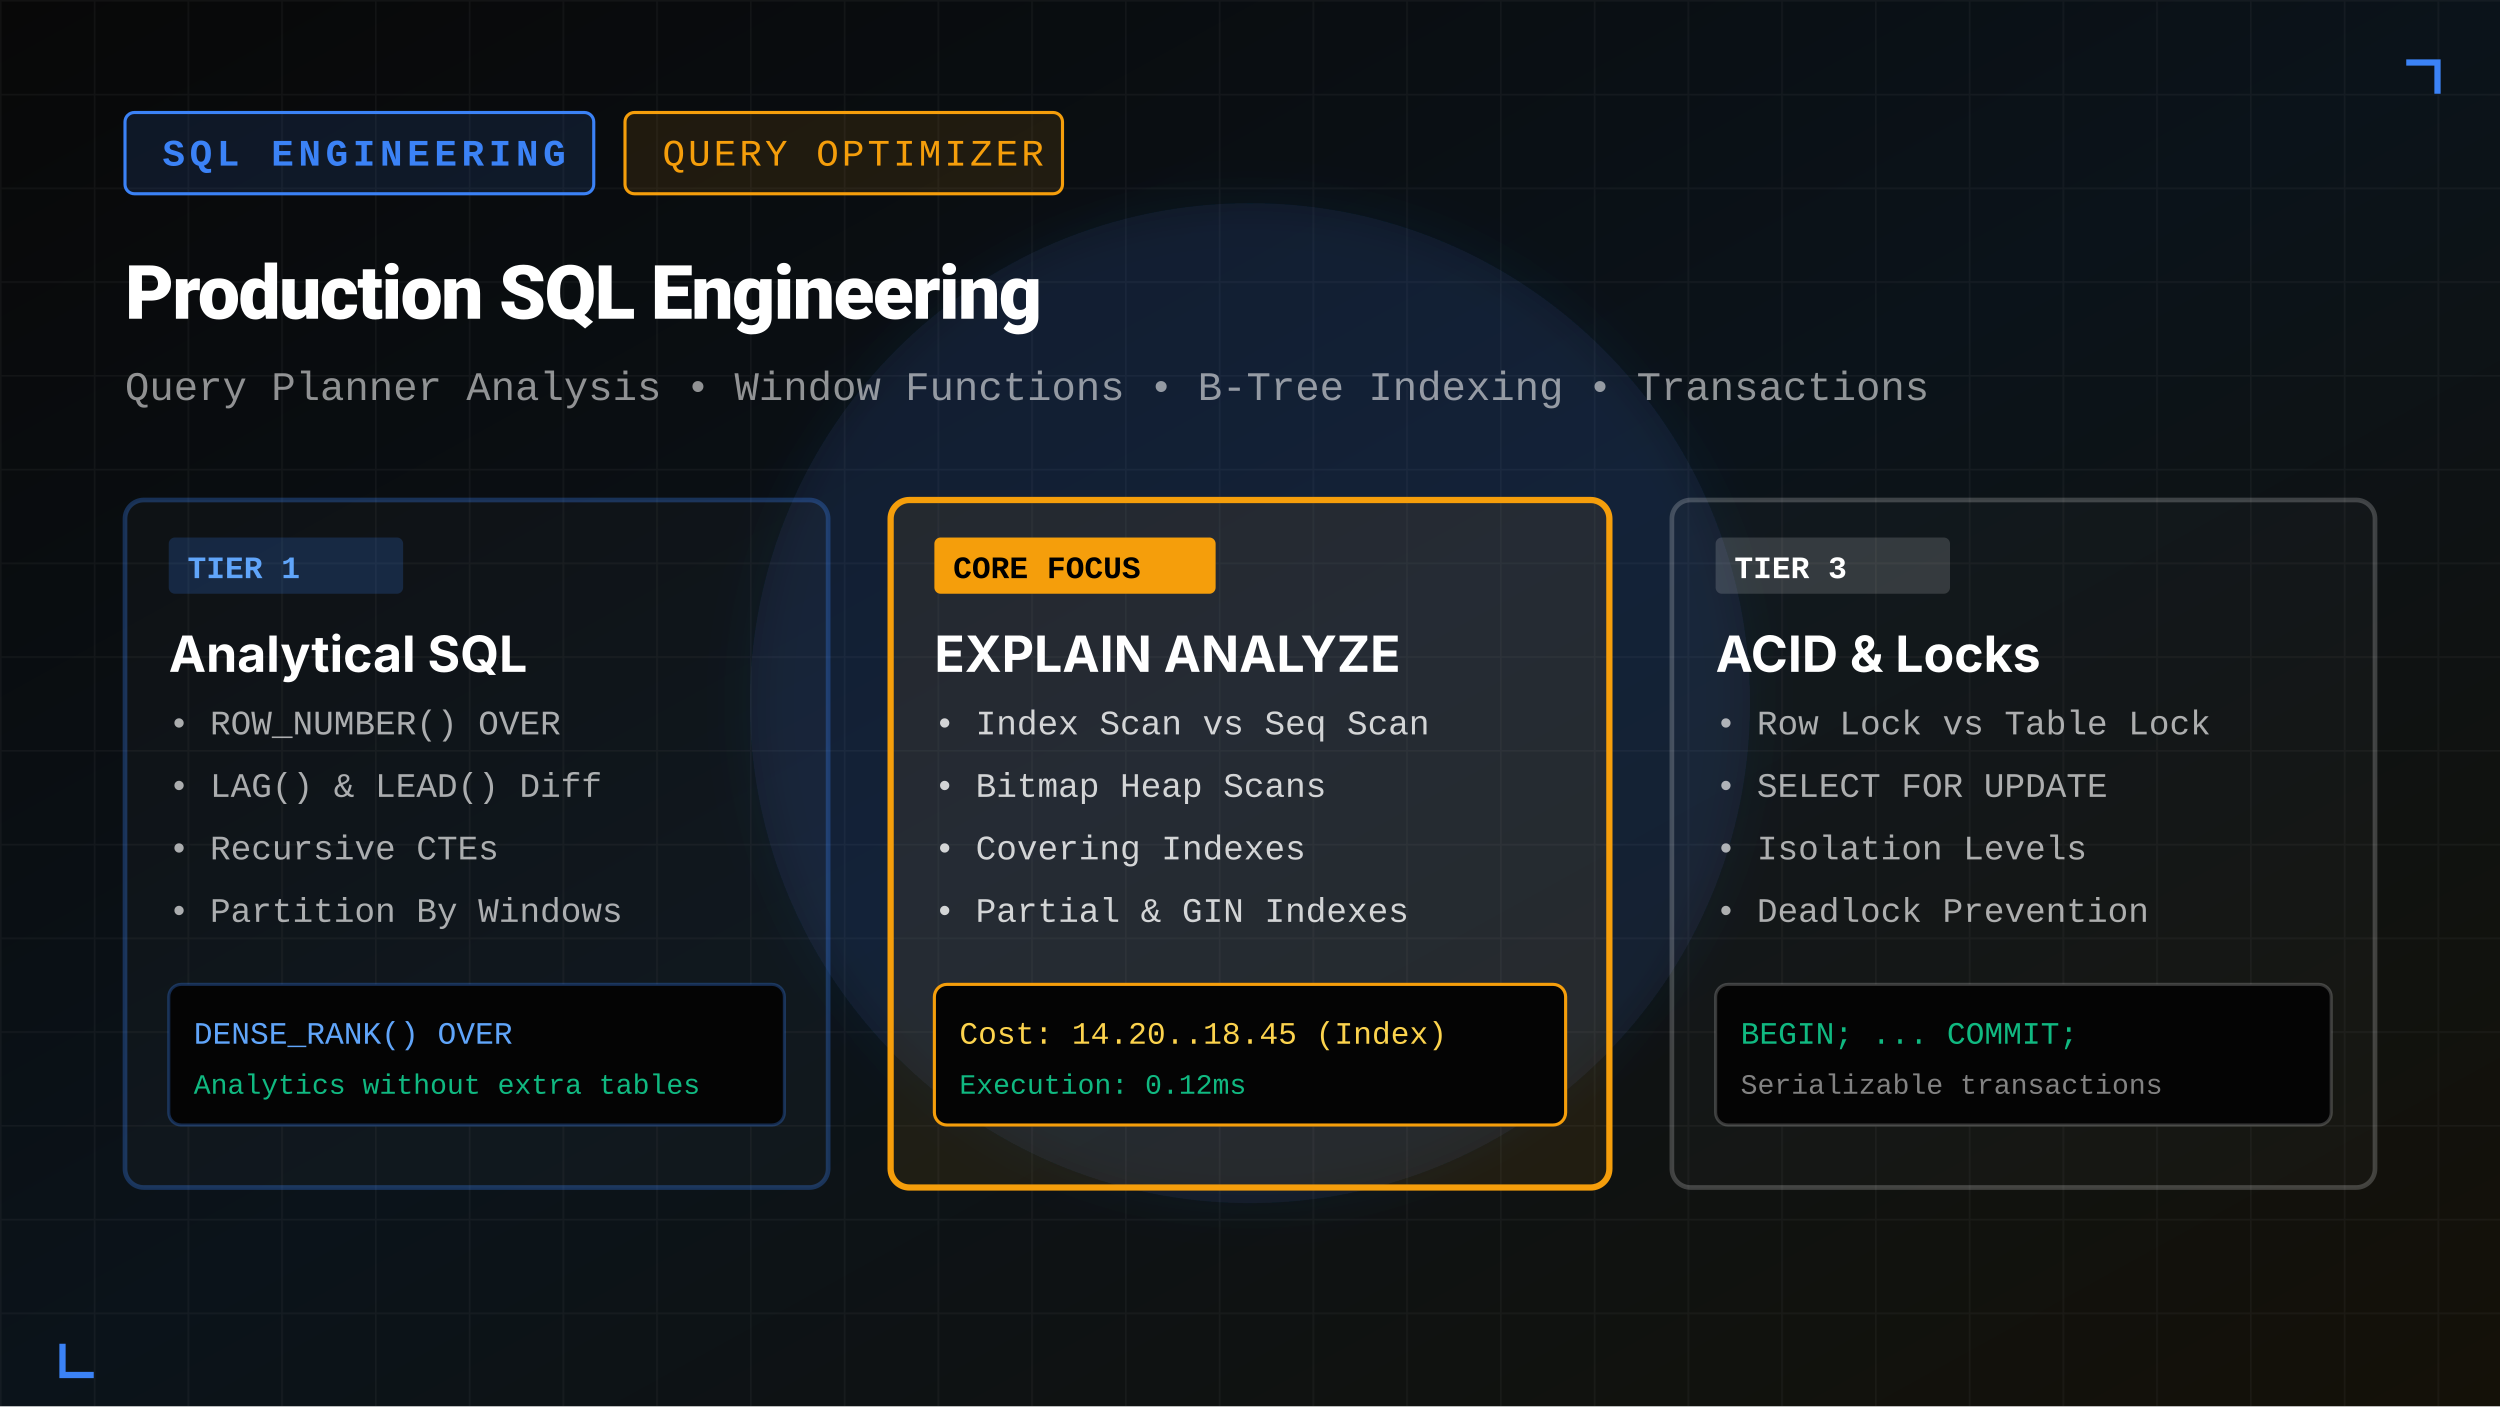
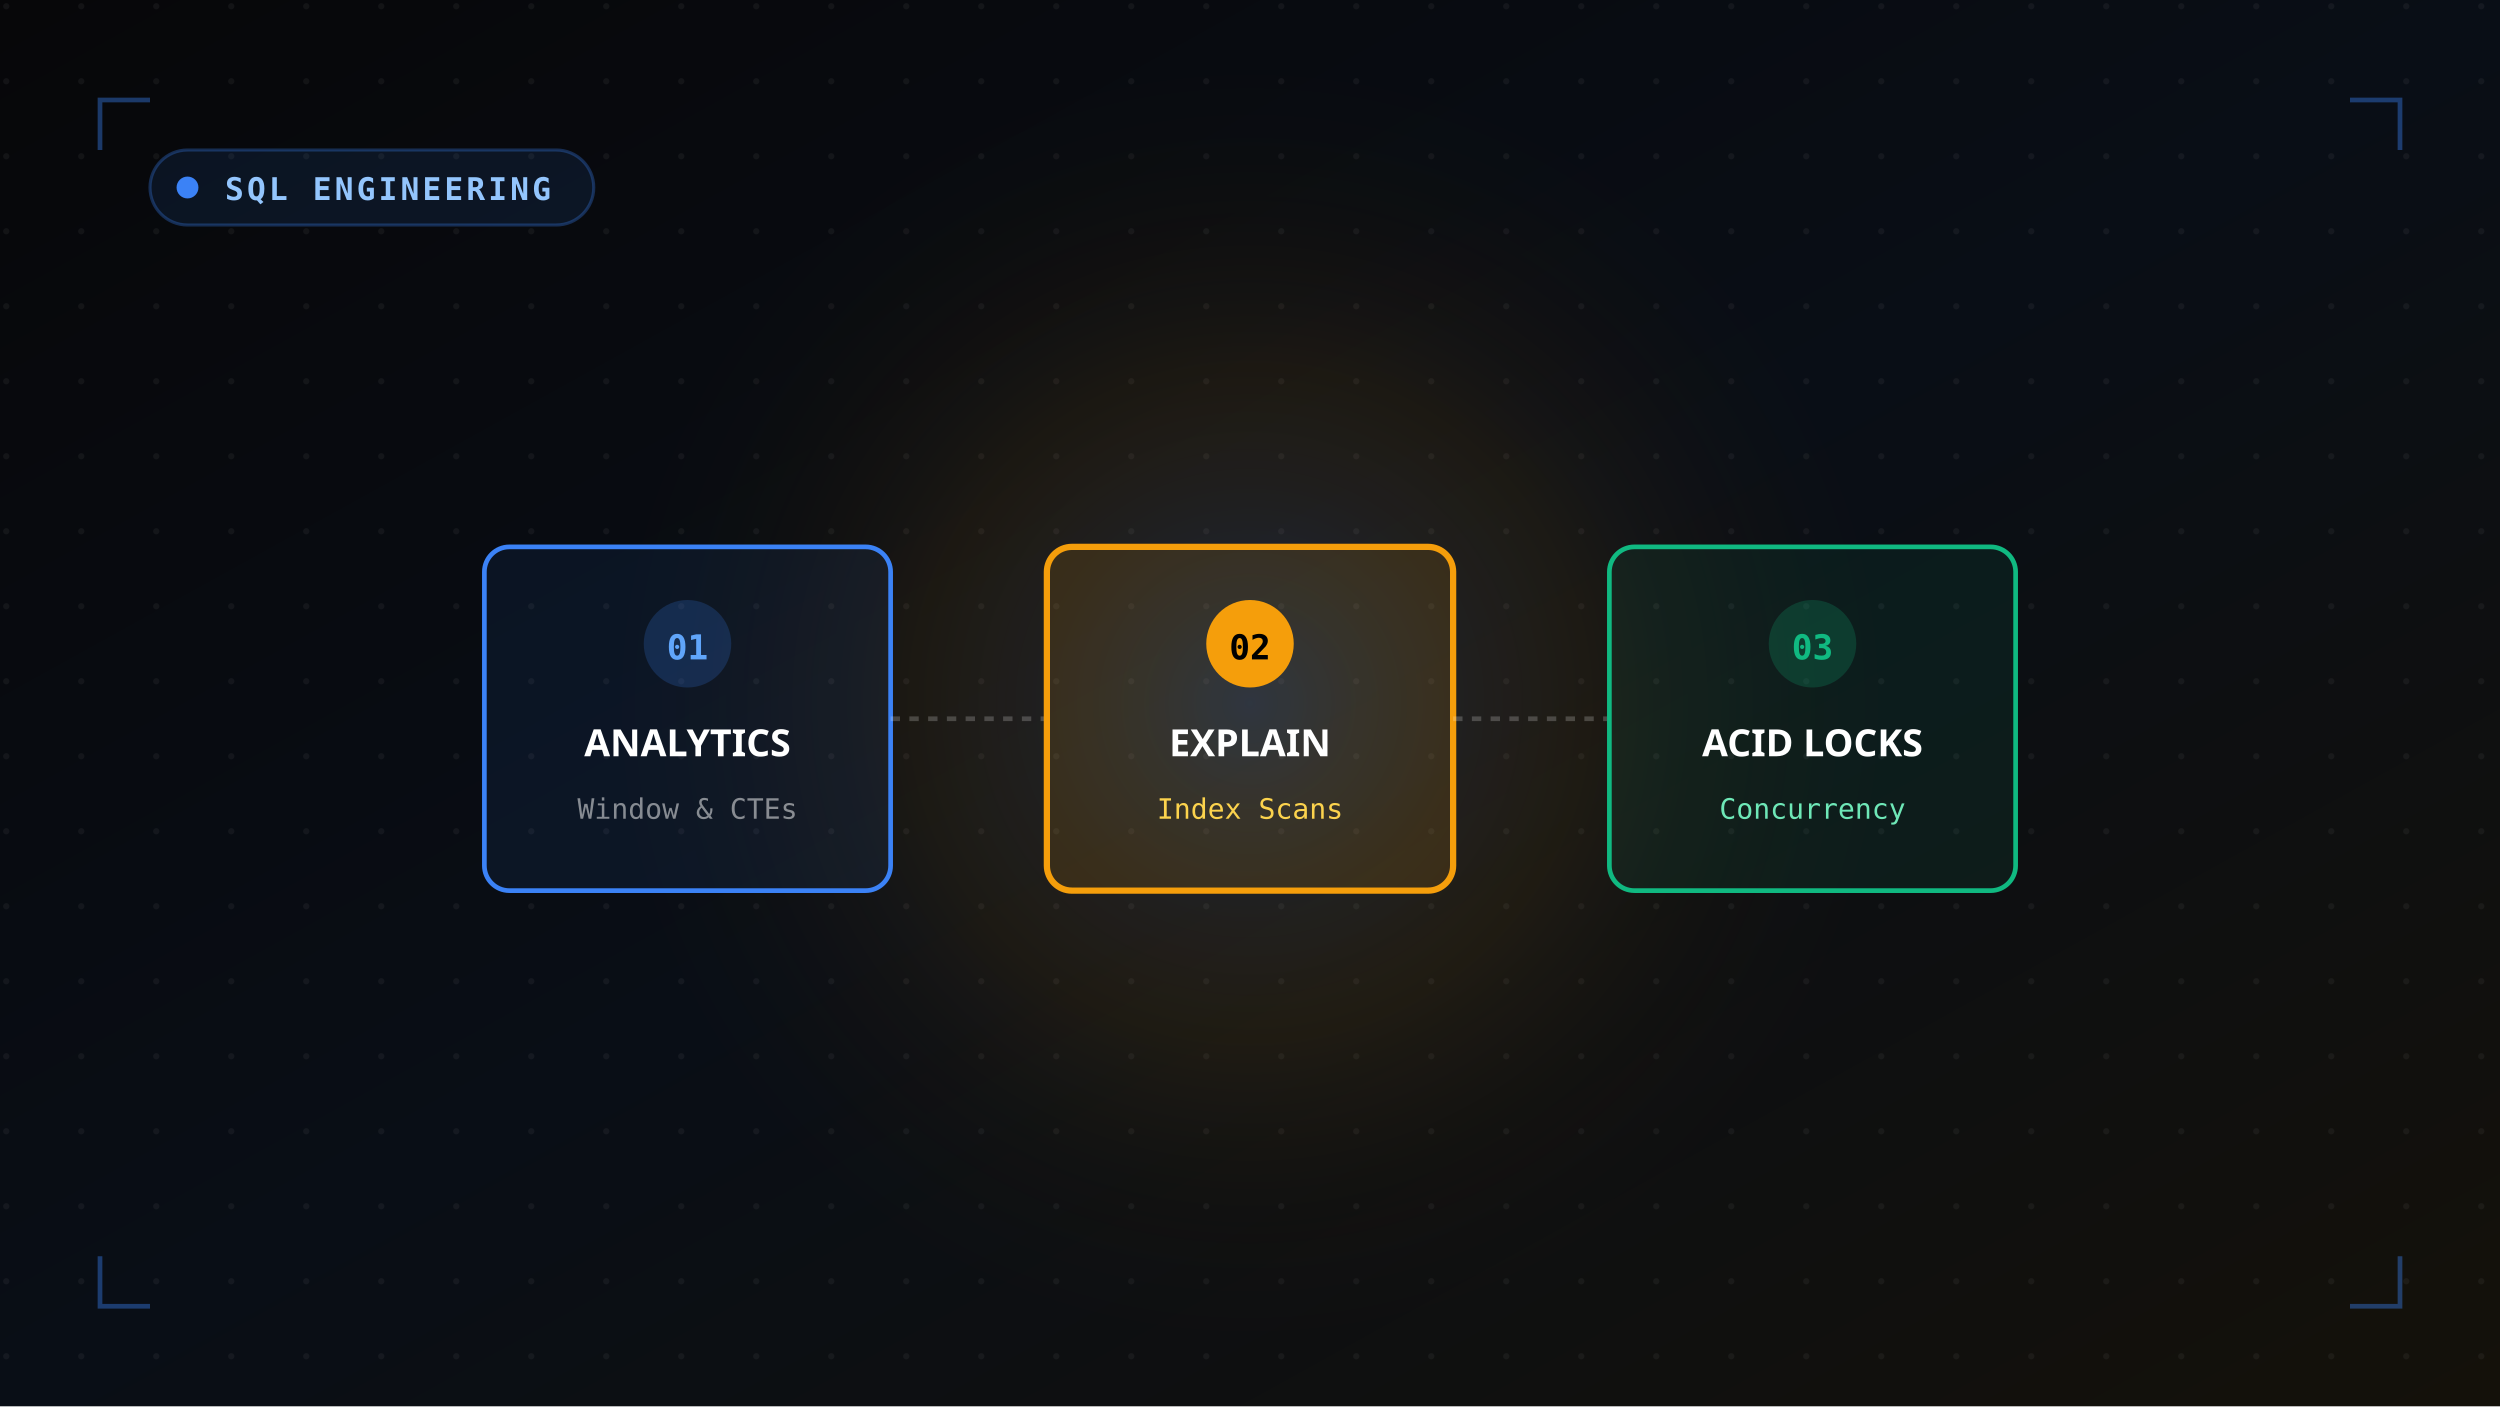
<svg xmlns="http://www.w3.org/2000/svg" viewBox="0 0 800 450" width="100%" height="100%">
  <defs>
-     <linearGradient id="bg-grad-9" x1="0%" y1="0%" x2="100%" y2="100%">
-       <stop offset="0%" stop-color="#080808" />
-       <stop offset="50%" stop-color="#0B131A" />
-       <stop offset="100%" stop-color="#141108" />
+     <linearGradient id="bg9" x1="0%" y1="0%" x2="100%" y2="100%">
+       <stop offset="0%" stop-color="#070709" />
+       <stop offset="50%" stop-color="#090E16" />
+       <stop offset="100%" stop-color="#14110A" />
    </linearGradient>
-     <filter id="glow-9" x="-20%" y="-20%" width="140%" height="140%">
-       <feGaussianBlur stdDeviation="8" result="blur" />
+     <radialGradient id="glow9" cx="50%" cy="50%" r="50%">
+       <stop offset="0%" stop-color="#3B82F6" stop-opacity="0.22" />
+       <stop offset="50%" stop-color="#F59E0B" stop-opacity="0.08" />
+       <stop offset="100%" stop-color="#000000" stop-opacity="0" />
+     </radialGradient>
+     <pattern id="dot-grid9" width="24" height="24" patternUnits="userSpaceOnUse">
+       <circle cx="2" cy="2" r="1" fill="rgba(255, 255, 255, 0.05)" />
+     </pattern>
+     <filter id="soft-glow9" x="-20%" y="-20%" width="140%" height="140%">
+       <feGaussianBlur stdDeviation="6" result="blur" />
      <feComposite in="SourceGraphic" in2="blur" operator="over" />
    </filter>
-     <pattern id="grid-9" width="30" height="30" patternUnits="userSpaceOnUse">
-       <path d="M 30 0 L 0 0 0 30" fill="none" stroke="rgba(255, 255, 255, 0.04)" stroke-width="1" />
-     </pattern>
  </defs>
-   <rect width="800" height="450" fill="url(#bg-grad-9)" />
-   <rect width="800" height="450" fill="url(#grid-9)" />
-   <circle cx="400" cy="225" r="160" fill="rgba(59, 130, 246, 0.07)" filter="url(#glow-9)" />
-   <rect x="40" y="36" width="150" height="26" rx="3" fill="rgba(59, 130, 246, 0.12)" stroke="#3B82F6" stroke-width="1" />
-   <text x="52" y="53" fill="#3B82F6" font-family="'Courier New', monospace" font-size="12" font-weight="bold" letter-spacing="1.5">SQL ENGINEERING</text>
-   <rect x="200" y="36" width="140" height="26" rx="3" fill="rgba(245, 158, 11, 0.1)" stroke="#F59E0B" stroke-width="1" />
-   <text x="212" y="53" fill="#F59E0B" font-family="'Courier New', monospace" font-size="12" letter-spacing="1">QUERY OPTIMIZER</text>
-   <text x="40" y="102" fill="#FFFFFF" font-family="-apple-system, BlinkMacSystemFont, 'Segoe UI', Roboto, sans-serif" font-size="24" font-weight="800" letter-spacing="-0.5">Production SQL Engineering</text>
-   <text x="40" y="128" fill="rgba(255, 255, 255, 0.55)" font-family="'Courier New', monospace" font-size="13">Query Planner Analysis • Window Functions • B-Tree Indexing • Transactions</text>
-   <g transform="translate(40, 160)">
+   <rect width="800" height="450" fill="url(#bg9)" />
+   <rect width="800" height="450" fill="url(#dot-grid9)" />
+   <circle cx="400" cy="225" r="220" fill="url(#glow9)" />
+   <path d="M 32 48 L 32 32 L 48 32" stroke="rgba(59, 130, 246, 0.4)" stroke-width="1.5" fill="none" />
+   <path d="M 768 48 L 768 32 L 752 32" stroke="rgba(59, 130, 246, 0.4)" stroke-width="1.5" fill="none" />
+   <path d="M 32 402 L 32 418 L 48 418" stroke="rgba(59, 130, 246, 0.4)" stroke-width="1.5" fill="none" />
+   <path d="M 768 402 L 768 418 L 752 418" stroke="rgba(59, 130, 246, 0.4)" stroke-width="1.5" fill="none" />
+   <g transform="translate(48, 48)">
+     <rect width="142" height="24" rx="12" fill="rgba(59, 130, 246, 0.1)" stroke="rgba(59, 130, 246, 0.3)" stroke-width="1" />
+     <circle cx="12" cy="12" r="3.5" fill="#3B82F6" />
+     <text x="24" y="16" fill="#93C5FD" font-family="'JetBrains Mono', monospace" font-size="10" font-weight="600" letter-spacing="1">SQL ENGINEERING</text>
+   </g>
+   <g transform="translate(400, 230)">
+     <g transform="translate(-180, 0)">
+       <rect x="-65" y="-55" width="130" height="110" rx="8" fill="rgba(59, 130, 246, 0.08)" stroke="#3B82F6" stroke-width="1.5" />
+       <circle cx="0" cy="-24" r="14" fill="rgba(59, 130, 246, 0.2)" />
+       <text x="0" y="-19" text-anchor="middle" fill="#60A5FA" font-family="'JetBrains Mono', monospace" font-size="11" font-weight="bold">01</text>
+       <text x="0" y="12" text-anchor="middle" fill="#FFFFFF" font-family="'Space Grotesk', sans-serif" font-size="12" font-weight="700">ANALYTICS</text>
+       <text x="0" y="32" text-anchor="middle" fill="rgba(255, 255, 255, 0.5)" font-family="'JetBrains Mono', monospace" font-size="9">Window &amp; CTEs</text>
+     </g>
+     <line x1="-115" y1="0" x2="-65" y2="0" stroke="rgba(255, 255, 255, 0.2)" stroke-width="1.5" stroke-dasharray="3,3" />
    <g transform="translate(0, 0)">
-       <rect width="225" height="220" rx="6" fill="rgba(255, 255, 255, 0.02)" stroke="rgba(59, 130, 246, 0.3)" stroke-width="1.5" />
-       <rect x="14" y="12" width="75" height="18" rx="2" fill="rgba(59, 130, 246, 0.2)" />
-       <text x="20" y="25" fill="#60A5FA" font-family="'Courier New', monospace" font-size="10" font-weight="bold">TIER 1</text>
-       <text x="14" y="55" fill="#FFFFFF" font-family="-apple-system, sans-serif" font-size="16" font-weight="700">Analytical SQL</text>
-       <g transform="translate(14, 75)">
-         <text x="0" y="0" fill="rgba(255,255,255,0.65)" font-family="'Courier New', monospace" font-size="11">• ROW_NUMBER() OVER</text>
-         <text x="0" y="20" fill="rgba(255,255,255,0.65)" font-family="'Courier New', monospace" font-size="11">• LAG() &amp; LEAD() Diff</text>
-         <text x="0" y="40" fill="rgba(255,255,255,0.65)" font-family="'Courier New', monospace" font-size="11">• Recursive CTEs</text>
-         <text x="0" y="60" fill="rgba(255,255,255,0.65)" font-family="'Courier New', monospace" font-size="11">• Partition By Windows</text>
-       </g>
-       <rect x="14" y="155" width="197" height="45" rx="4" fill="#040404" stroke="rgba(59, 130, 246, 0.3)" />
-       <text x="22" y="174" fill="#60A5FA" font-family="'Courier New', monospace" font-size="10">DENSE_RANK() OVER</text>
-       <text x="22" y="190" fill="#10B981" font-family="'Courier New', monospace" font-size="9">Analytics without extra tables</text>
+       <rect x="-65" y="-55" width="130" height="110" rx="8" fill="rgba(245, 158, 11, 0.12)" stroke="#F59E0B" stroke-width="2" />
+       <circle cx="0" cy="-24" r="14" fill="#F59E0B" />
+       <text x="0" y="-19" text-anchor="middle" fill="#000000" font-family="'JetBrains Mono', monospace" font-size="11" font-weight="bold">02</text>
+       <text x="0" y="12" text-anchor="middle" fill="#FFFFFF" font-family="'Space Grotesk', sans-serif" font-size="12" font-weight="700">EXPLAIN</text>
+       <text x="0" y="32" text-anchor="middle" fill="#FCD34D" font-family="'JetBrains Mono', monospace" font-size="9">Index Scans</text>
    </g>
-     <g transform="translate(245, 0)">
-       <rect width="230" height="220" rx="6" fill="rgba(245, 158, 11, 0.08)" stroke="#F59E0B" stroke-width="2" />
-       <rect x="14" y="12" width="90" height="18" rx="2" fill="#F59E0B" />
-       <text x="20" y="25" fill="#000000" font-family="'Courier New', monospace" font-size="10" font-weight="bold">CORE FOCUS</text>
-       <text x="14" y="55" fill="#FFFFFF" font-family="-apple-system, sans-serif" font-size="16" font-weight="700">EXPLAIN ANALYZE</text>
-       <g transform="translate(14, 75)">
-         <text x="0" y="0" fill="rgba(255,255,255,0.8)" font-family="'Courier New', monospace" font-size="11">• Index Scan vs Seq Scan</text>
-         <text x="0" y="20" fill="rgba(255,255,255,0.8)" font-family="'Courier New', monospace" font-size="11">• Bitmap Heap Scans</text>
-         <text x="0" y="40" fill="rgba(255,255,255,0.8)" font-family="'Courier New', monospace" font-size="11">• Covering Indexes</text>
-         <text x="0" y="60" fill="rgba(255,255,255,0.8)" font-family="'Courier New', monospace" font-size="11">• Partial &amp; GIN Indexes</text>
-       </g>
-       <rect x="14" y="155" width="202" height="45" rx="4" fill="#040404" stroke="#F59E0B" stroke-width="1" />
-       <text x="22" y="174" fill="#FCD34D" font-family="'Courier New', monospace" font-size="10">Cost: 14.20..18.45 (Index)</text>
-       <text x="22" y="190" fill="#10B981" font-family="'Courier New', monospace" font-size="9">Execution: 0.12ms</text>
-     </g>
-     <g transform="translate(495, 0)">
-       <rect width="225" height="220" rx="6" fill="rgba(255, 255, 255, 0.02)" stroke="rgba(255, 255, 255, 0.2)" stroke-width="1.5" />
-       <rect x="14" y="12" width="75" height="18" rx="2" fill="rgba(255, 255, 255, 0.15)" />
-       <text x="20" y="25" fill="#FFFFFF" font-family="'Courier New', monospace" font-size="10" font-weight="bold">TIER 3</text>
-       <text x="14" y="55" fill="#FFFFFF" font-family="-apple-system, sans-serif" font-size="16" font-weight="700">ACID &amp; Locks</text>
-       <g transform="translate(14, 75)">
-         <text x="0" y="0" fill="rgba(255,255,255,0.65)" font-family="'Courier New', monospace" font-size="11">• Row Lock vs Table Lock</text>
-         <text x="0" y="20" fill="rgba(255,255,255,0.65)" font-family="'Courier New', monospace" font-size="11">• SELECT FOR UPDATE</text>
-         <text x="0" y="40" fill="rgba(255,255,255,0.65)" font-family="'Courier New', monospace" font-size="11">• Isolation Levels</text>
-         <text x="0" y="60" fill="rgba(255,255,255,0.65)" font-family="'Courier New', monospace" font-size="11">• Deadlock Prevention</text>
-       </g>
-       <rect x="14" y="155" width="197" height="45" rx="4" fill="#040404" stroke="rgba(255, 255, 255, 0.2)" />
-       <text x="22" y="174" fill="#10B981" font-family="'Courier New', monospace" font-size="10">BEGIN; ... COMMIT;</text>
-       <text x="22" y="190" fill="rgba(255,255,255,0.5)" font-family="'Courier New', monospace" font-size="9">Serializable transactions</text>
+     <line x1="65" y1="0" x2="115" y2="0" stroke="rgba(255, 255, 255, 0.2)" stroke-width="1.5" stroke-dasharray="3,3" />
+     <g transform="translate(180, 0)">
+       <rect x="-65" y="-55" width="130" height="110" rx="8" fill="rgba(16, 185, 129, 0.08)" stroke="#10B981" stroke-width="1.5" />
+       <circle cx="0" cy="-24" r="14" fill="rgba(16, 185, 129, 0.2)" />
+       <text x="0" y="-19" text-anchor="middle" fill="#10B981" font-family="'JetBrains Mono', monospace" font-size="11" font-weight="bold">03</text>
+       <text x="0" y="12" text-anchor="middle" fill="#FFFFFF" font-family="'Space Grotesk', sans-serif" font-size="12" font-weight="700">ACID LOCKS</text>
+       <text x="0" y="32" text-anchor="middle" fill="#6EE7B7" font-family="'JetBrains Mono', monospace" font-size="9">Concurrency</text>
    </g>
  </g>
-   <path d="M 770 20 L 780 20 L 780 30" stroke="#3B82F6" stroke-width="2" fill="none" />
-   <path d="M 20 430 L 20 440 L 30 440" stroke="#3B82F6" stroke-width="2" fill="none" />
</svg>
